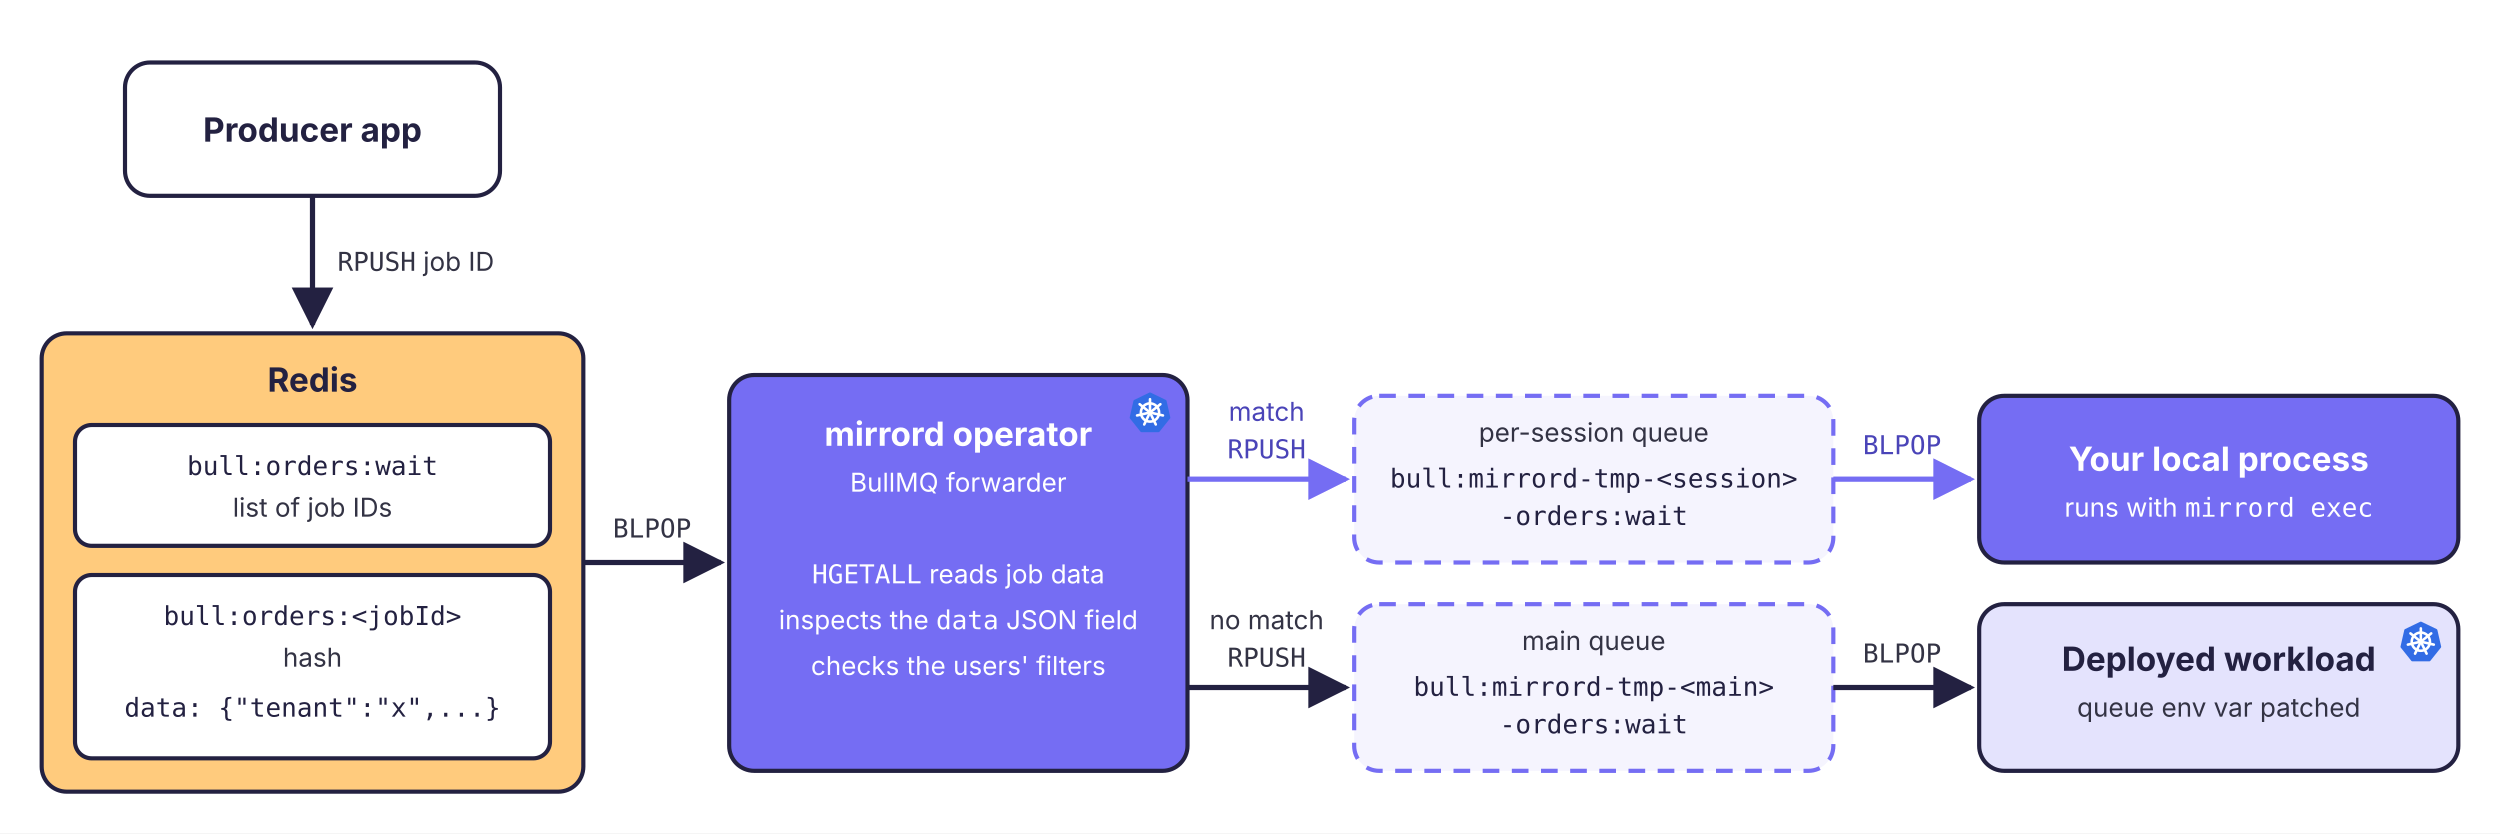
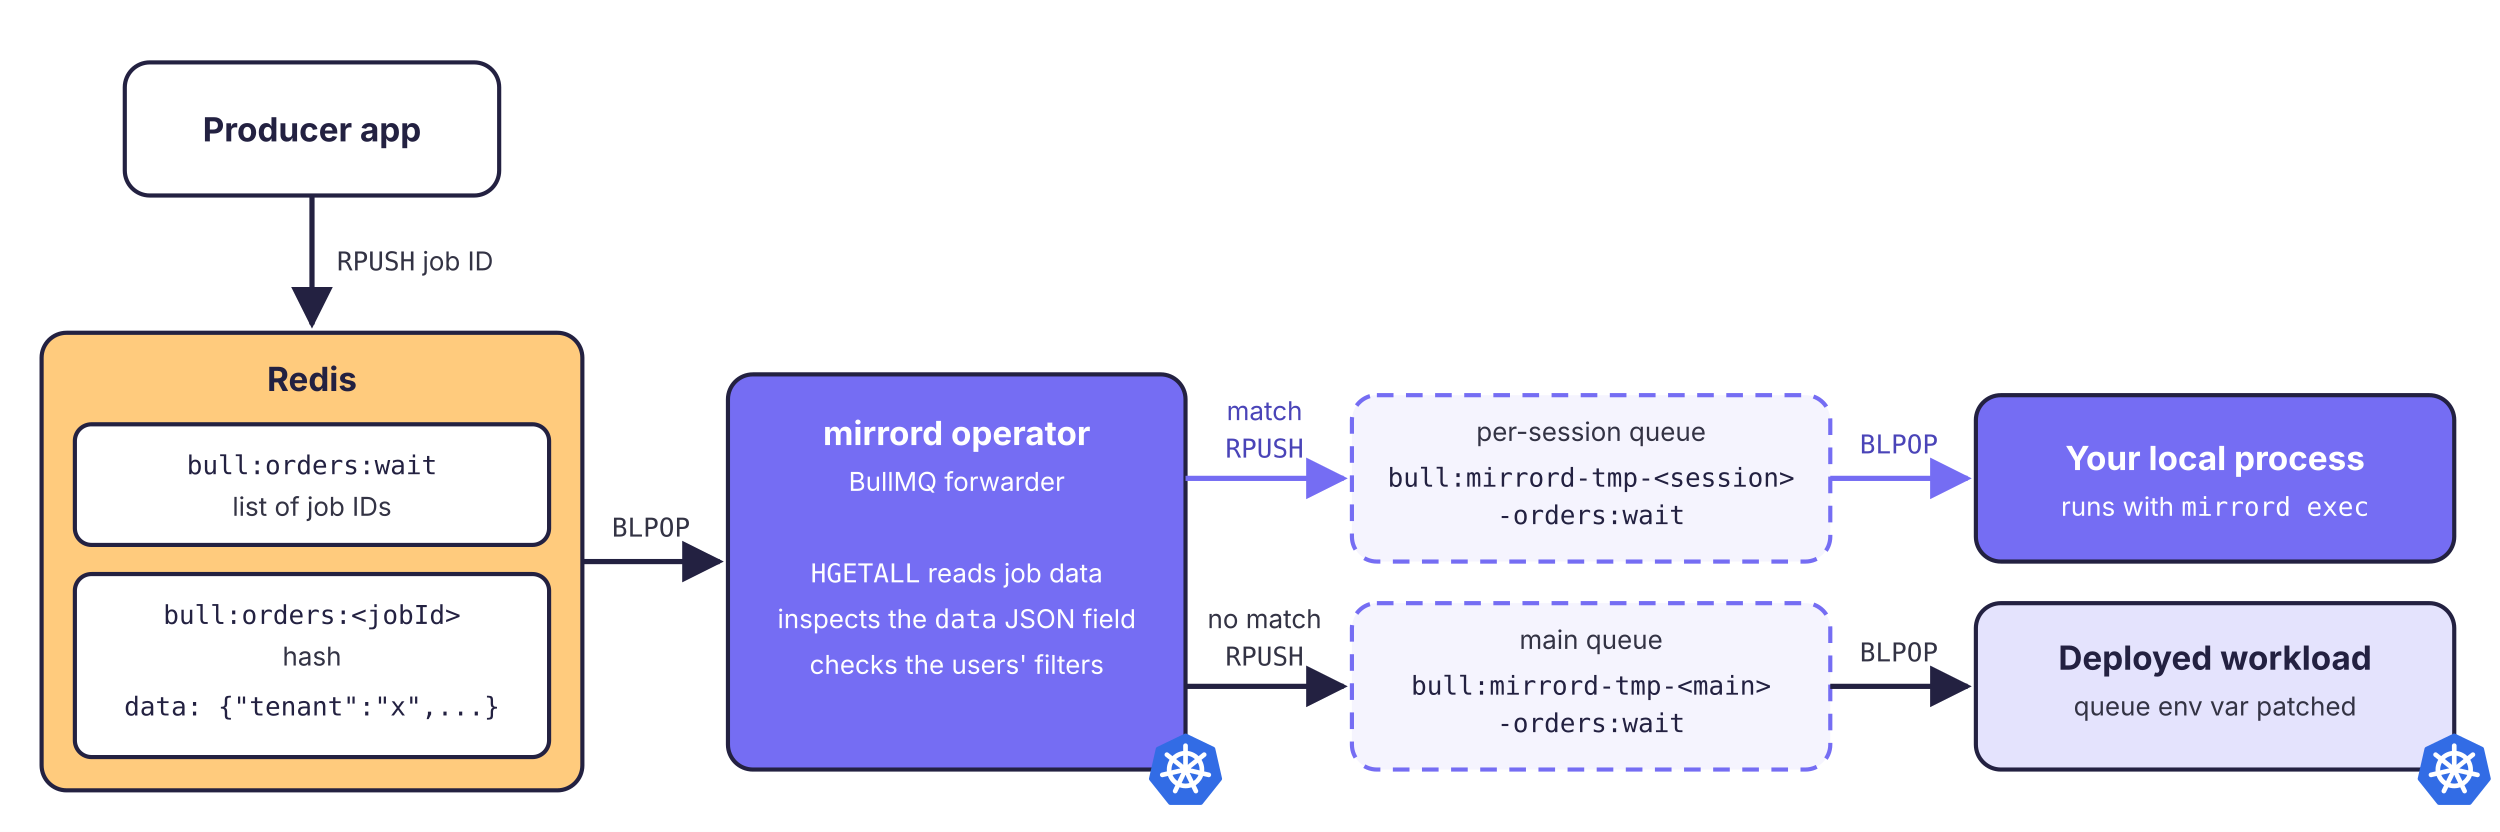
- <svg xmlns="http://www.w3.org/2000/svg" viewBox="0 0 1200 400" width="1200" height="400" font-family="Inter, Helvetica, Arial, sans-serif" role="img" aria-labelledby="t d">
+ <svg xmlns="http://www.w3.org/2000/svg" viewBox="0 0 1202 400" width="1202" height="400" font-family="Inter, Helvetica, Arial, sans-serif" role="img" aria-labelledby="t d">
  <defs>
    <marker id="arrow" viewBox="0 0 10 10" refX="9" refY="5" markerWidth="8" markerHeight="8" orient="auto-start-reverse">
      <path d="M0 0 L10 5 L0 10 z" fill="#232141" />
    </marker>
    <marker id="arrow-purple" viewBox="0 0 10 10" refX="9" refY="5" markerWidth="8" markerHeight="8" orient="auto-start-reverse">
      <path d="M0 0 L10 5 L0 10 z" fill="#756DF3" />
    </marker>
    <symbol id="k8s" viewBox="0 0 32 32">
      <polygon points="16.00,1.60 27.73,7.25 30.62,19.94 22.51,30.11 9.49,30.11 1.38,19.94 4.27,7.25" fill="#326CE5" stroke="#326CE5" stroke-width="2" stroke-linejoin="round" />
      <g fill="none" stroke="#ffffff" stroke-width="2" stroke-linecap="round">
        <circle cx="16" cy="16" r="7" />
        <line x1="16.00" y1="13.40" x2="16.00" y2="5.80" />
        <line x1="18.03" y1="14.38" x2="23.97" y2="9.64" />
        <line x1="18.53" y1="16.58" x2="25.94" y2="18.27" />
        <line x1="17.13" y1="18.34" x2="20.43" y2="25.19" />
        <line x1="14.87" y1="18.34" x2="11.57" y2="25.19" />
        <line x1="13.47" y1="16.58" x2="6.06" y2="18.27" />
        <line x1="13.97" y1="14.38" x2="8.03" y2="9.64" />
      </g>
      <circle cx="16" cy="16" r="2.4" fill="#ffffff" />
    </symbol>
  </defs>
-   <rect x="0" y="0" width="1200" height="400" fill="#ffffff" />
+   <rect x="0" y="0" width="1202" height="400" fill="#ffffff" />
  <rect x="60" y="30" width="180" height="64" rx="12" fill="#ffffff" stroke="#232141" stroke-width="2" />
  <text x="150" y="68" font-size="16" font-weight="700" fill="#232141" text-anchor="middle">Producer app</text>
  <line x1="150" y1="94" x2="150" y2="156" stroke="#232141" stroke-width="2.5" marker-end="url(#arrow)" />
  <text x="162" y="130" font-size="12.5" fill="#333344">
    <tspan font-family="Menlo, Consolas, monospace">RPUSH</tspan> job ID</text>
  <rect x="20" y="160" width="260" height="220" rx="12" fill="#FFCB7D" stroke="#232141" stroke-width="2" />
  <text x="150" y="188" font-size="16" font-weight="700" fill="#232141" text-anchor="middle">Redis</text>
  <rect x="36" y="204" width="228" height="58" rx="8" fill="#ffffff" stroke="#232141" stroke-width="2" />
  <text x="150" y="228" font-size="12.5" font-family="Menlo, Consolas, monospace" fill="#232141" text-anchor="middle">bull:orders:wait</text>
  <text x="150" y="248" font-size="12.5" fill="#333344" text-anchor="middle">list of job IDs</text>
  <rect x="36" y="276" width="228" height="88" rx="8" fill="#ffffff" stroke="#232141" stroke-width="2" />
  <text x="150" y="300" font-size="12.5" font-family="Menlo, Consolas, monospace" fill="#232141" text-anchor="middle">bull:orders:&lt;jobId&gt;</text>
  <text x="150" y="320" font-size="12.5" fill="#333344" text-anchor="middle">hash</text>
  <text x="150" y="344" font-size="12.5" font-family="Menlo, Consolas, monospace" fill="#232141" text-anchor="middle">data: {"tenant":"x",...}</text>
  <line x1="280" y1="270" x2="346" y2="270" stroke="#232141" stroke-width="2.5" marker-end="url(#arrow)" />
  <text x="313" y="258" font-size="12.5" font-family="Menlo, Consolas, monospace" fill="#333344" text-anchor="middle">BLPOP</text>
  <rect x="350" y="180" width="220" height="190" rx="12" fill="#756DF3" stroke="#232141" stroke-width="2" />
  <text x="460" y="214" font-size="16" font-weight="700" fill="#ffffff" text-anchor="middle">mirrord operator</text>
  <text x="460" y="236" font-size="12.5" fill="#ffffff" text-anchor="middle">BullMQ forwarder</text>
  <text x="460" y="280" font-size="12.5" fill="#ffffff" text-anchor="middle">
    <tspan font-family="Menlo, Consolas, monospace">HGETALL</tspan> reads job data</text>
  <text x="460" y="302" font-size="12.5" fill="#ffffff" text-anchor="middle">inspects the <tspan font-family="Menlo, Consolas, monospace">data</tspan> JSON field</text>
  <text x="460" y="324" font-size="12.5" fill="#ffffff" text-anchor="middle">checks the users' filters</text>
  <line x1="570" y1="230" x2="646" y2="230" stroke="#756DF3" stroke-width="2.5" marker-end="url(#arrow-purple)" />
  <text x="608" y="202" font-size="12.5" fill="#4a44b8" text-anchor="middle">match</text>
  <text x="608" y="220" font-size="12.5" font-family="Menlo, Consolas, monospace" fill="#4a44b8" text-anchor="middle">RPUSH</text>
  <rect x="650" y="190" width="230" height="80" rx="12" fill="#F5F4FE" stroke="#756DF3" stroke-width="2" stroke-dasharray="8 6" />
  <text x="765" y="212" font-size="12.5" fill="#333344" text-anchor="middle">per-session queue</text>
  <text x="765" y="234" font-size="12.5" font-family="Menlo, Consolas, monospace" fill="#232141" text-anchor="middle">bull:mirrord-tmp-&lt;session&gt;</text>
  <text x="765" y="252" font-size="12.5" font-family="Menlo, Consolas, monospace" fill="#232141" text-anchor="middle">-orders:wait</text>
  <line x1="880" y1="230" x2="946" y2="230" stroke="#756DF3" stroke-width="2.5" marker-end="url(#arrow-purple)" />
  <text x="913" y="218" font-size="12.5" font-family="Menlo, Consolas, monospace" fill="#4a44b8" text-anchor="middle">BLPOP</text>
  <rect x="950" y="190" width="230" height="80" rx="12" fill="#756DF3" stroke="#232141" stroke-width="2" />
  <text x="1065" y="226" font-size="16" font-weight="700" fill="#ffffff" text-anchor="middle">Your local process</text>
  <text x="1065" y="248" font-size="12.5" fill="#ffffff" text-anchor="middle">runs with <tspan font-family="Menlo, Consolas, monospace">mirrord exec</tspan>
  </text>
  <line x1="570" y1="330" x2="646" y2="330" stroke="#232141" stroke-width="2.5" marker-end="url(#arrow)" />
  <text x="608" y="302" font-size="12.5" fill="#333344" text-anchor="middle">no match</text>
  <text x="608" y="320" font-size="12.5" font-family="Menlo, Consolas, monospace" fill="#333344" text-anchor="middle">RPUSH</text>
  <rect x="650" y="290" width="230" height="80" rx="12" fill="#F5F4FE" stroke="#756DF3" stroke-width="2" stroke-dasharray="8 6" />
  <text x="765" y="312" font-size="12.5" fill="#333344" text-anchor="middle">main queue</text>
  <text x="765" y="334" font-size="12.5" font-family="Menlo, Consolas, monospace" fill="#232141" text-anchor="middle">bull:mirrord-tmp-&lt;main&gt;</text>
  <text x="765" y="352" font-size="12.5" font-family="Menlo, Consolas, monospace" fill="#232141" text-anchor="middle">-orders:wait</text>
  <line x1="880" y1="330" x2="946" y2="330" stroke="#232141" stroke-width="2.5" marker-end="url(#arrow)" />
  <text x="913" y="318" font-size="12.5" font-family="Menlo, Consolas, monospace" fill="#333344" text-anchor="middle">BLPOP</text>
  <rect x="950" y="290" width="230" height="80" rx="12" fill="#E4E3FD" stroke="#232141" stroke-width="2" />
  <text x="1065" y="322" font-size="16" font-weight="700" fill="#232141" text-anchor="middle">Deployed workload</text>
  <text x="1065" y="344" font-size="12.5" fill="#333344" text-anchor="middle">queue env var patched</text>
-   <use href="#k8s" x="542" y="188" width="20" height="20" />
-   <use href="#k8s" x="1152" y="298" width="20" height="20" />
+   <use href="#k8s" x="552" y="352" width="36" height="36" />
+   <use href="#k8s" x="1162" y="352" width="36" height="36" />
</svg>
